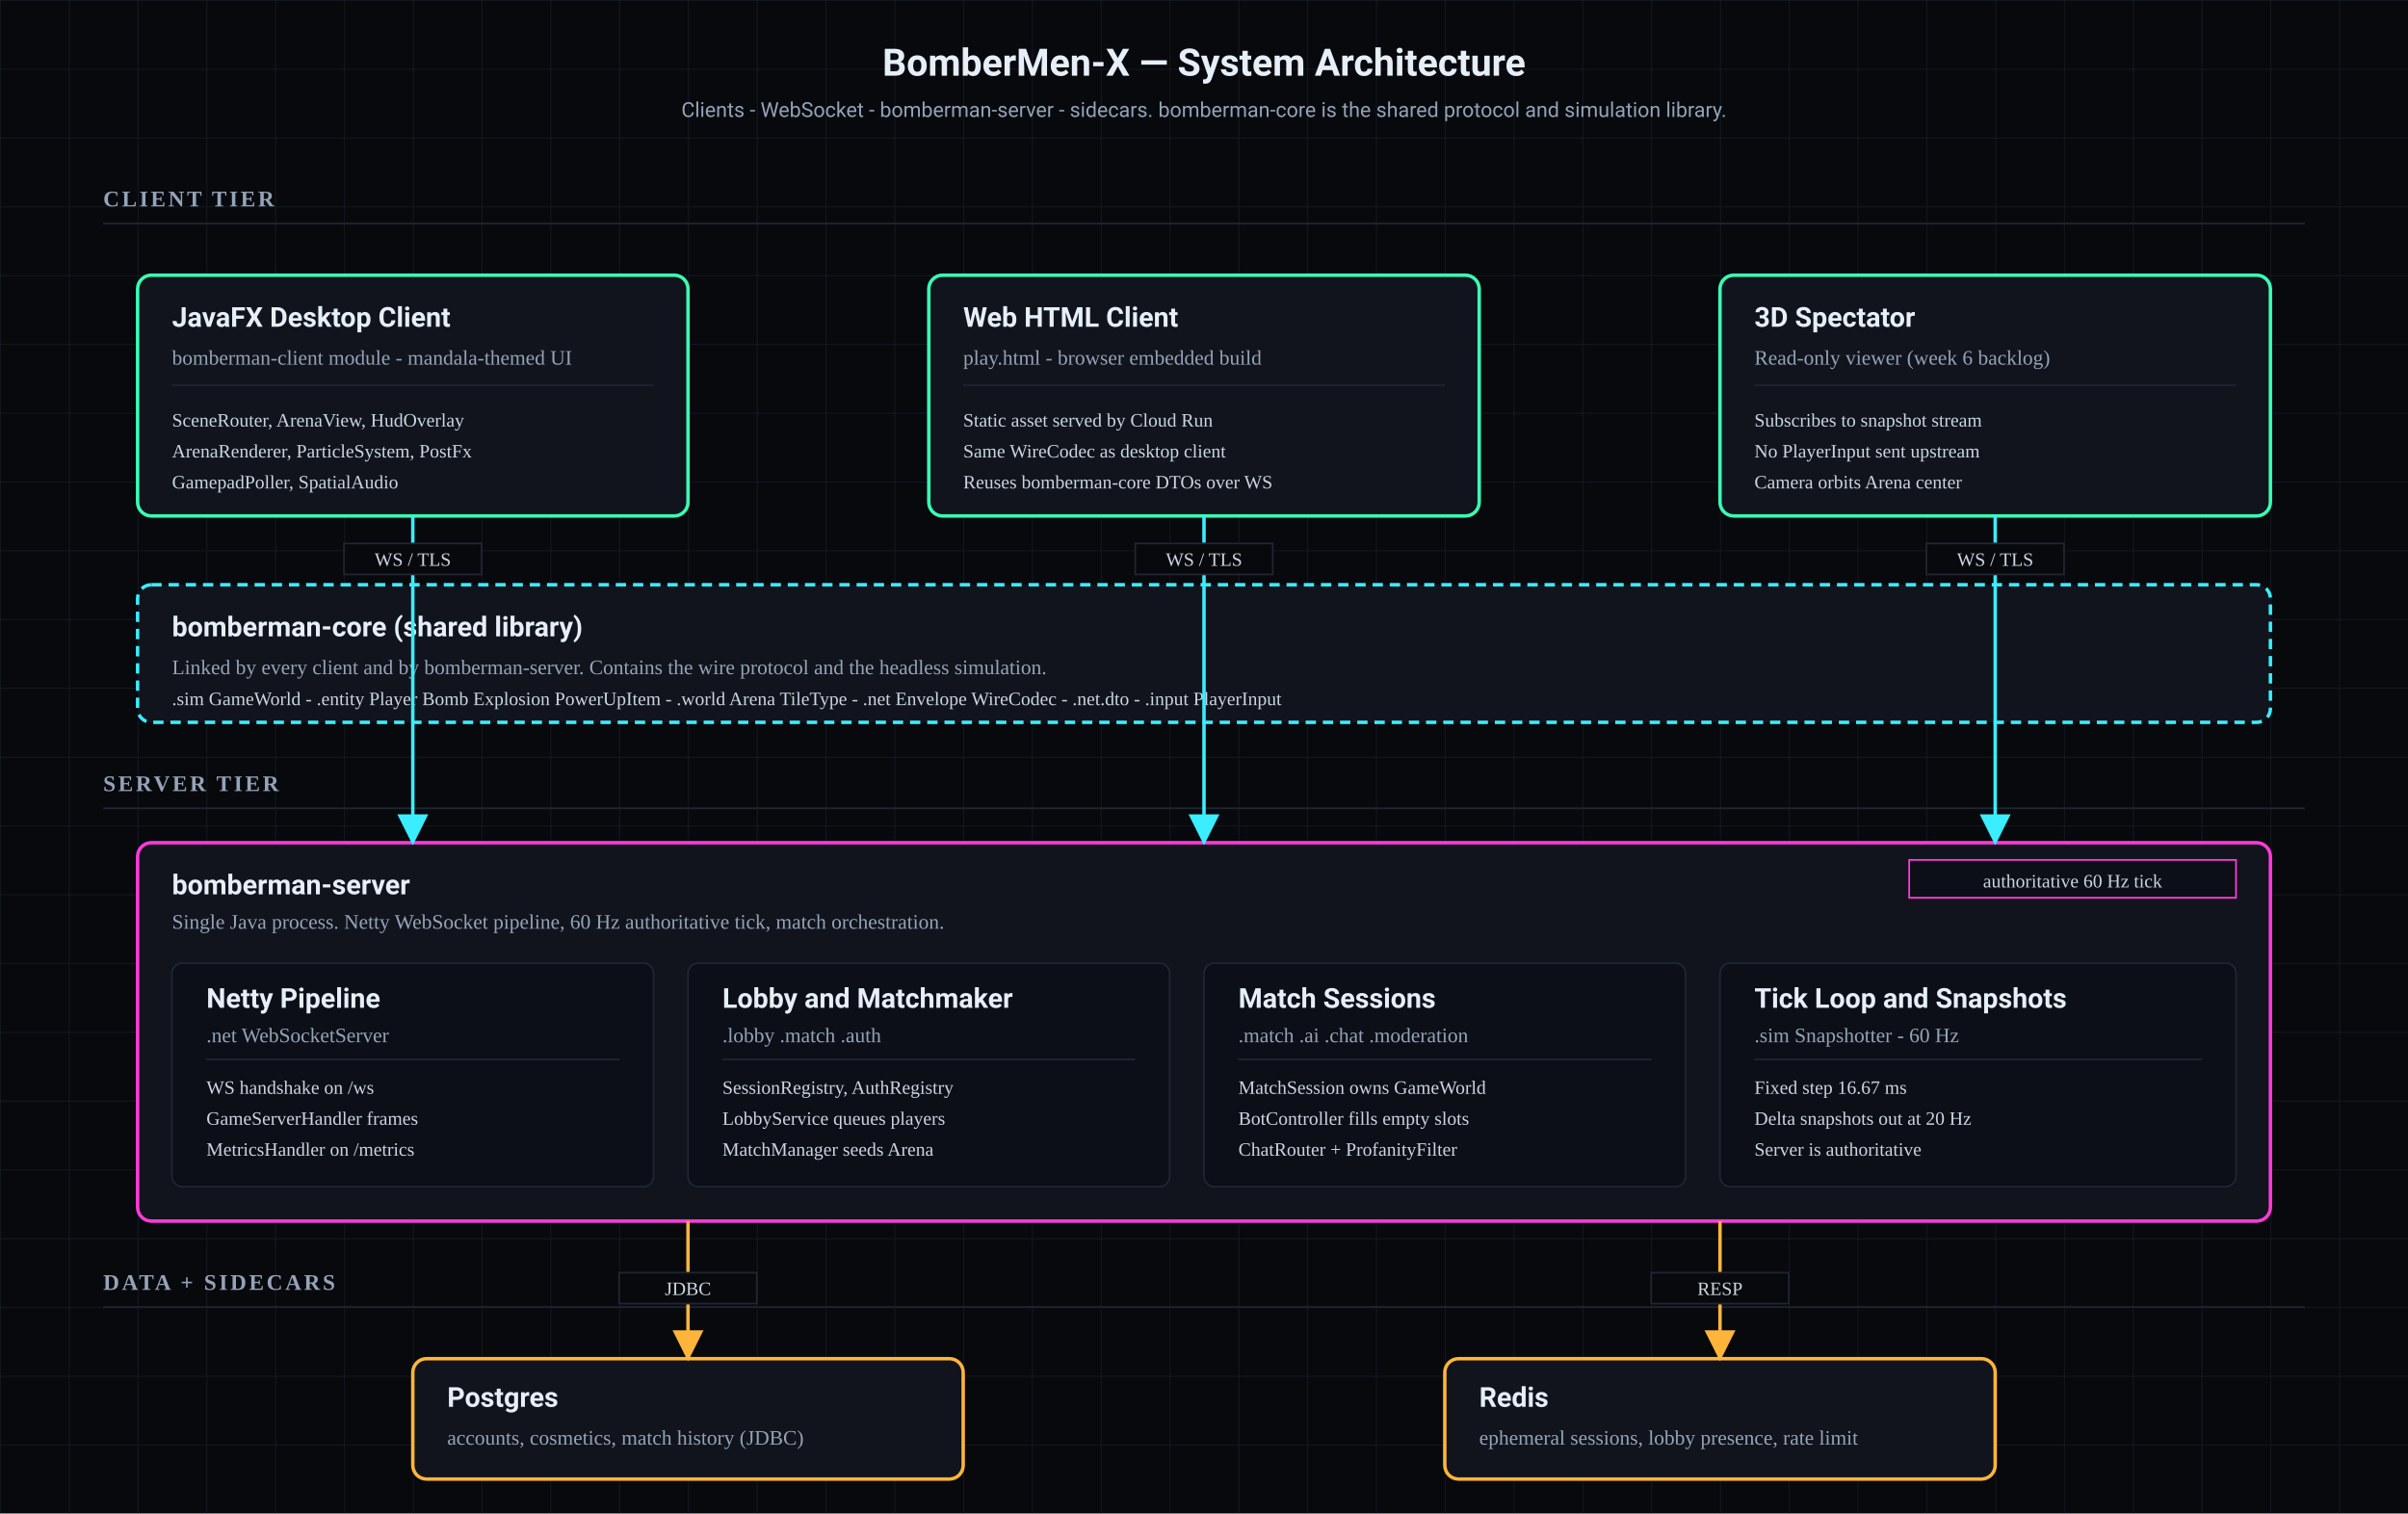
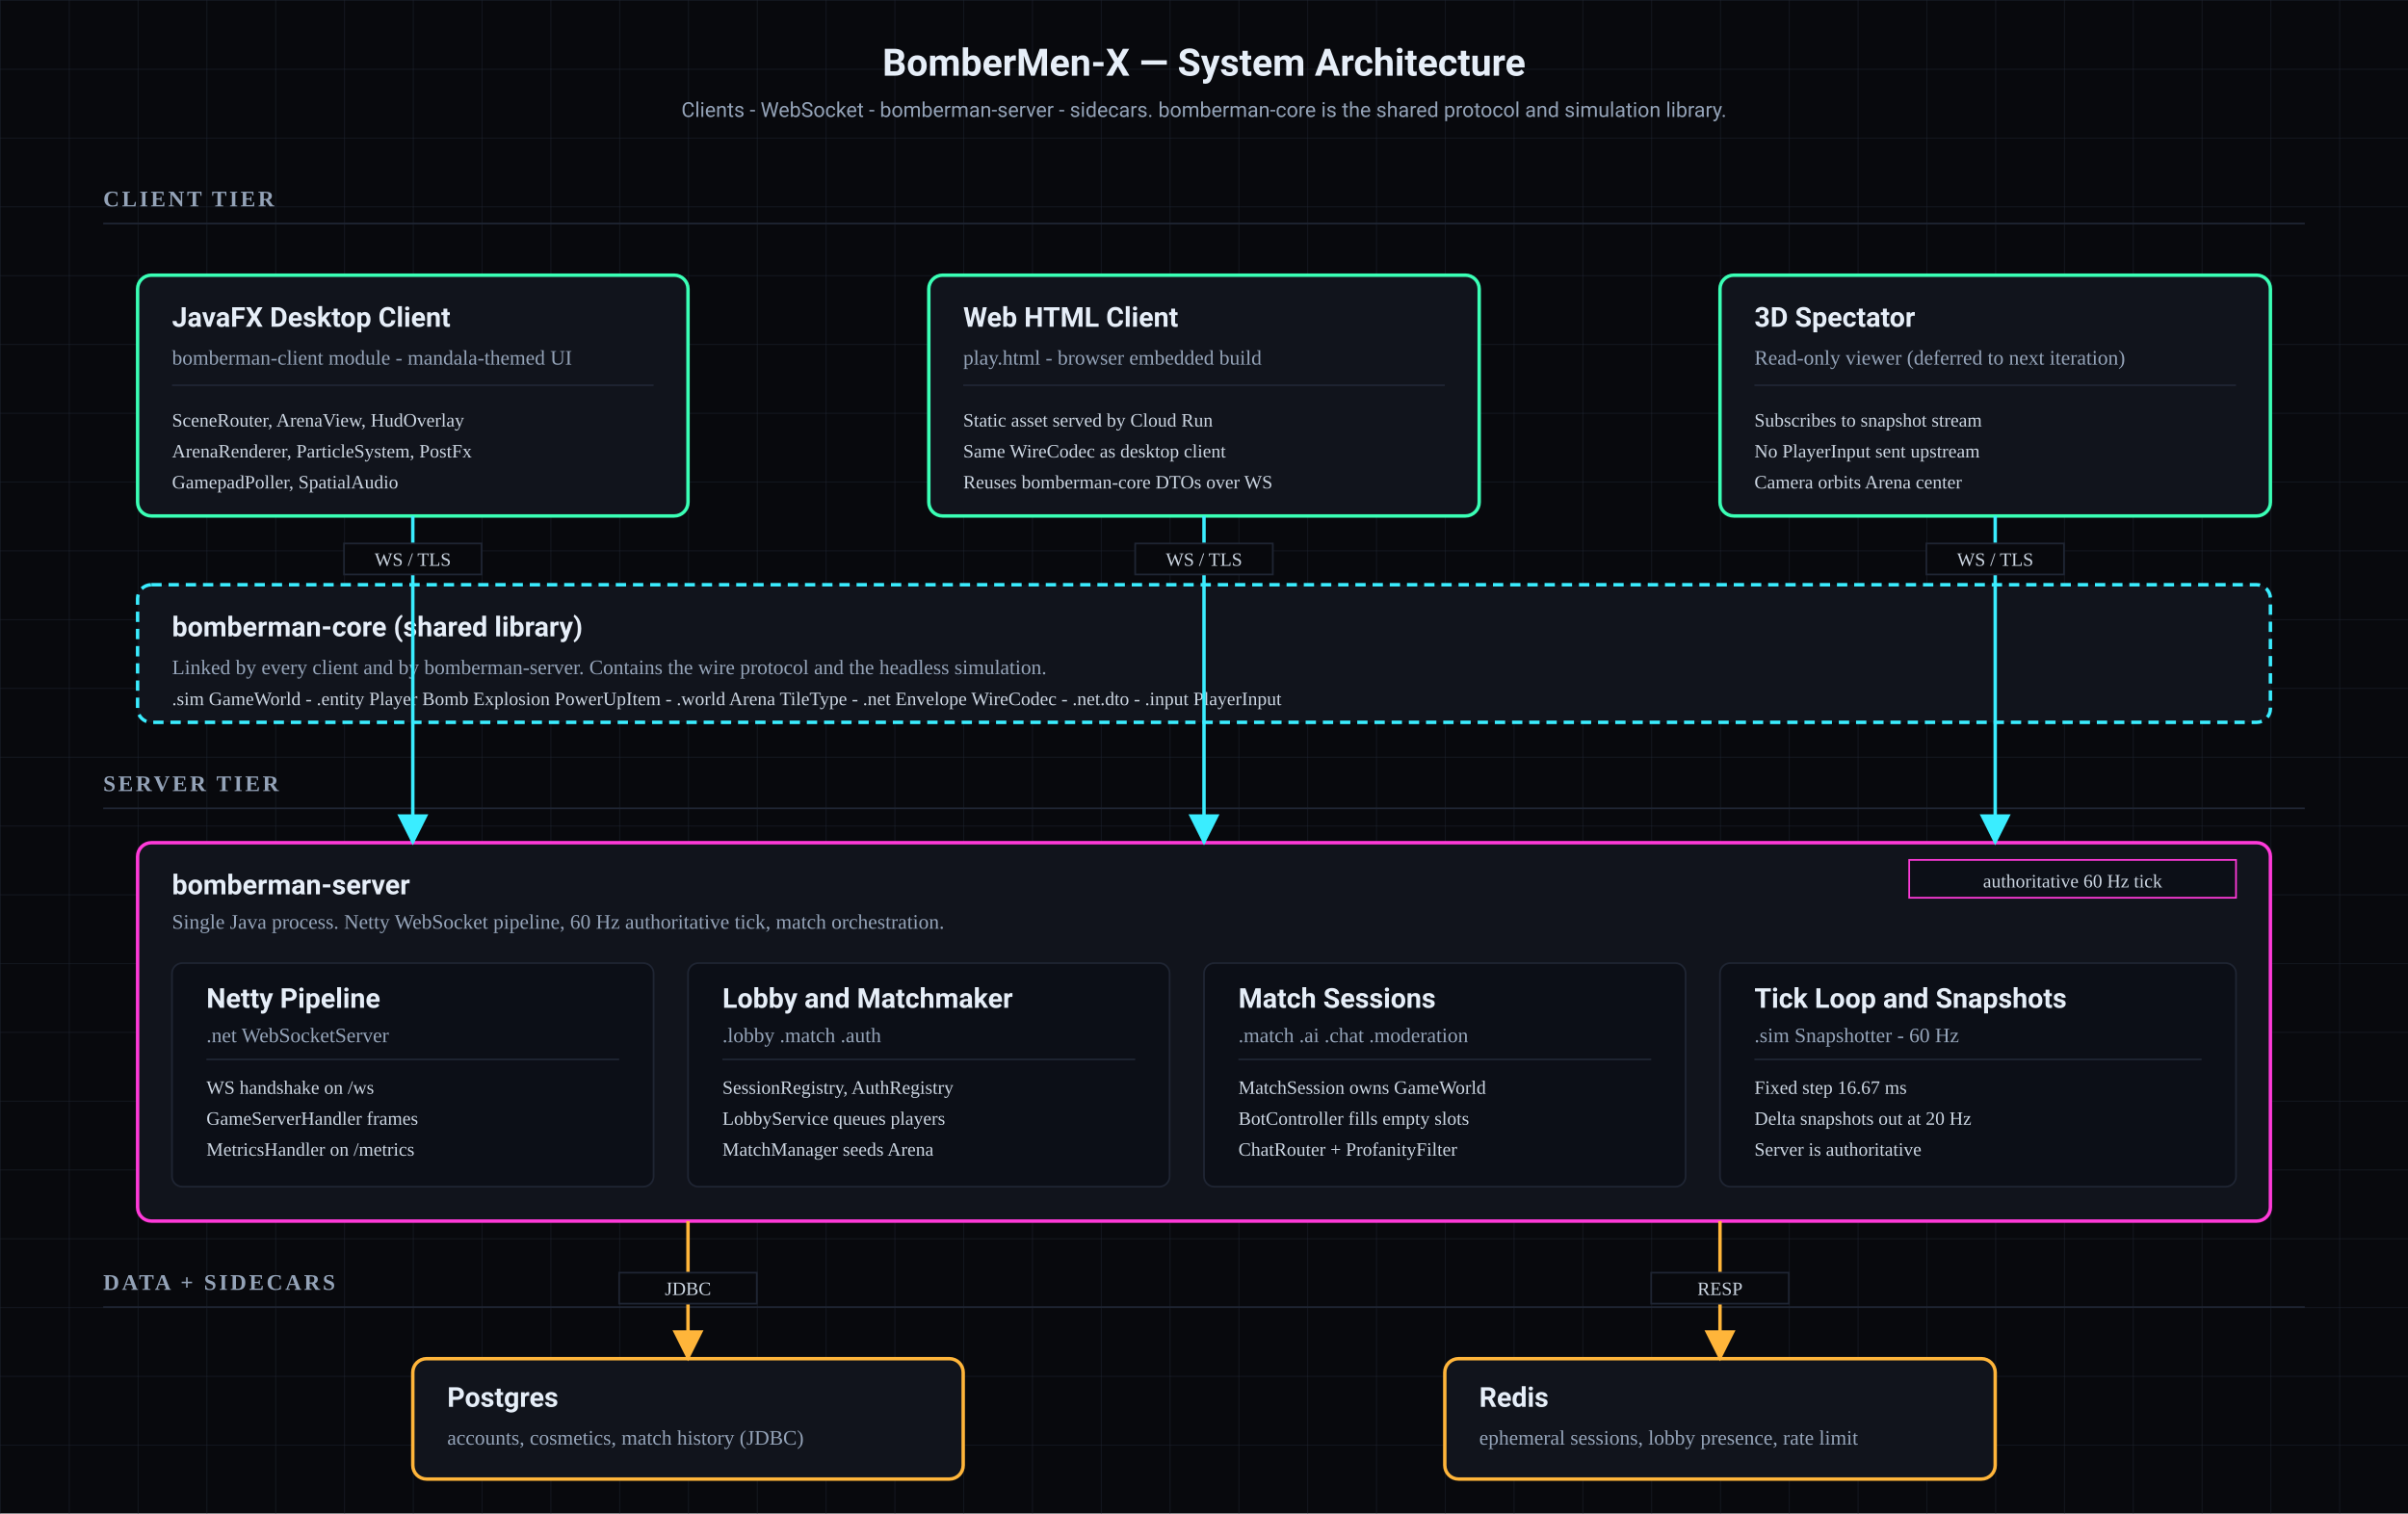
<svg xmlns="http://www.w3.org/2000/svg" viewBox="0 0 1400 880" preserveAspectRatio="xMidYMid meet" role="img" aria-labelledby="archTitle archDesc">
  <defs>
    <marker id="arrCyan" viewBox="0 0 12 12" refX="11" refY="6" markerWidth="9" markerHeight="9" orient="auto-start-reverse">
      <path d="M0,0 L12,6 L0,12 z" fill="#3aedff" />
    </marker>
    <marker id="arrPink" viewBox="0 0 12 12" refX="11" refY="6" markerWidth="9" markerHeight="9" orient="auto-start-reverse">
      <path d="M0,0 L12,6 L0,12 z" fill="#ff3ad9" />
    </marker>
    <marker id="arrAmber" viewBox="0 0 12 12" refX="11" refY="6" markerWidth="9" markerHeight="9" orient="auto-start-reverse">
      <path d="M0,0 L12,6 L0,12 z" fill="#ffb53a" />
    </marker>
    <marker id="arrGreen" viewBox="0 0 12 12" refX="11" refY="6" markerWidth="9" markerHeight="9" orient="auto-start-reverse">
      <path d="M0,0 L12,6 L0,12 z" fill="#3affb5" />
    </marker>
    <pattern id="grid" width="40" height="40" patternUnits="userSpaceOnUse">
      <path d="M40 0 L0 0 0 40" fill="none" stroke="#1f2533" stroke-width="0.5" />
    </pattern>
    <style>
      .lbl { font-family: -apple-system, "Segoe UI", Roboto, sans-serif; fill: #e6eef8; }
      .ttl { font-weight: 700; font-size: 16px; }
      .sub { font-size: 12px; fill: #94a3b8; }
      .tag { font-size: 11px; fill: #94a3b8; }
      .grp { font-weight: 700; font-size: 13px; letter-spacing: 1.5px; fill: #94a3b8; }
      .edge { font-size: 11px; fill: #cbd5e1; }
    </style>
  </defs>
  <rect width="1400" height="880" fill="#08090d" />
  <rect width="1400" height="880" fill="url(#grid)" />
  <text x="700" y="44" class="lbl" font-size="22" font-weight="700" text-anchor="middle">BomberMen-X — System Architecture</text>
  <text x="700" y="68" class="lbl sub" text-anchor="middle">Clients - WebSocket - bomberman-server - sidecars. bomberman-core is the shared protocol and simulation library.</text>
  <text x="60" y="120" class="grp">CLIENT TIER</text>
  <line x1="60" y1="130" x2="1340" y2="130" stroke="#1f2533" stroke-width="1" />
  <g>
    <rect x="80" y="160" width="320" height="140" rx="8" fill="#11141c" stroke="#3affb5" stroke-width="2" />
    <text x="100" y="190" class="lbl ttl" fill="#3affb5">JavaFX Desktop Client</text>
    <text x="100" y="212" class="sub">bomberman-client module - mandala-themed UI</text>
    <line x1="100" y1="224" x2="380" y2="224" stroke="#1f2533" />
    <text x="100" y="248" class="edge">SceneRouter, ArenaView, HudOverlay</text>
    <text x="100" y="266" class="edge">ArenaRenderer, ParticleSystem, PostFx</text>
    <text x="100" y="284" class="edge">GamepadPoller, SpatialAudio</text>
  </g>
  <g>
    <rect x="540" y="160" width="320" height="140" rx="8" fill="#11141c" stroke="#3affb5" stroke-width="2" />
    <text x="560" y="190" class="lbl ttl" fill="#3affb5">Web HTML Client</text>
    <text x="560" y="212" class="sub">play.html - browser embedded build</text>
    <line x1="560" y1="224" x2="840" y2="224" stroke="#1f2533" />
    <text x="560" y="248" class="edge">Static asset served by Cloud Run</text>
    <text x="560" y="266" class="edge">Same WireCodec as desktop client</text>
    <text x="560" y="284" class="edge">Reuses bomberman-core DTOs over WS</text>
  </g>
  <g>
    <rect x="1000" y="160" width="320" height="140" rx="8" fill="#11141c" stroke="#3affb5" stroke-width="2" />
    <text x="1020" y="190" class="lbl ttl" fill="#3affb5">3D Spectator</text>
-     <text x="1020" y="212" class="sub">Read-only viewer (week 6 backlog)</text>
+     <text x="1020" y="212" class="sub">Read-only viewer (deferred to next iteration)</text>
    <line x1="1020" y1="224" x2="1300" y2="224" stroke="#1f2533" />
    <text x="1020" y="248" class="edge">Subscribes to snapshot stream</text>
    <text x="1020" y="266" class="edge">No PlayerInput sent upstream</text>
    <text x="1020" y="284" class="edge">Camera orbits Arena center</text>
  </g>
  <g>
    <rect x="80" y="340" width="1240" height="80" rx="8" fill="#11141c" stroke="#3aedff" stroke-width="2" stroke-dasharray="6 4" />
    <text x="100" y="370" class="lbl ttl" fill="#3aedff">bomberman-core (shared library)</text>
    <text x="100" y="392" class="sub">Linked by every client and by bomberman-server. Contains the wire protocol and the headless simulation.</text>
    <text x="100" y="410" class="edge">.sim GameWorld - .entity Player Bomb Explosion PowerUpItem - .world Arena TileType - .net Envelope WireCodec - .net.dto - .input PlayerInput</text>
  </g>
  <text x="60" y="460" class="grp">SERVER TIER</text>
  <line x1="60" y1="470" x2="1340" y2="470" stroke="#1f2533" stroke-width="1" />
  <g>
    <rect x="80" y="490" width="1240" height="220" rx="8" fill="#11141c" stroke="#ff3ad9" stroke-width="2" />
    <text x="100" y="520" class="lbl ttl" fill="#ff3ad9">bomberman-server</text>
    <text x="100" y="540" class="sub">Single Java process. Netty WebSocket pipeline, 60 Hz authoritative tick, match orchestration.</text>
    <g>
      <rect x="100" y="560" width="280" height="130" rx="6" fill="#0c0f17" stroke="#1f2533" />
      <text x="120" y="586" class="lbl ttl" font-size="14">Netty Pipeline</text>
      <text x="120" y="606" class="sub">.net WebSocketServer</text>
      <line x1="120" y1="616" x2="360" y2="616" stroke="#1f2533" />
      <text x="120" y="636" class="edge">WS handshake on /ws</text>
      <text x="120" y="654" class="edge">GameServerHandler frames</text>
      <text x="120" y="672" class="edge">MetricsHandler on /metrics</text>
    </g>
    <g>
      <rect x="400" y="560" width="280" height="130" rx="6" fill="#0c0f17" stroke="#1f2533" />
      <text x="420" y="586" class="lbl ttl" font-size="14">Lobby and Matchmaker</text>
      <text x="420" y="606" class="sub">.lobby .match .auth</text>
      <line x1="420" y1="616" x2="660" y2="616" stroke="#1f2533" />
      <text x="420" y="636" class="edge">SessionRegistry, AuthRegistry</text>
      <text x="420" y="654" class="edge">LobbyService queues players</text>
      <text x="420" y="672" class="edge">MatchManager seeds Arena</text>
    </g>
    <g>
      <rect x="700" y="560" width="280" height="130" rx="6" fill="#0c0f17" stroke="#1f2533" />
      <text x="720" y="586" class="lbl ttl" font-size="14">Match Sessions</text>
      <text x="720" y="606" class="sub">.match .ai .chat .moderation</text>
      <line x1="720" y1="616" x2="960" y2="616" stroke="#1f2533" />
      <text x="720" y="636" class="edge">MatchSession owns GameWorld</text>
      <text x="720" y="654" class="edge">BotController fills empty slots</text>
      <text x="720" y="672" class="edge">ChatRouter + ProfanityFilter</text>
    </g>
    <g>
      <rect x="1000" y="560" width="300" height="130" rx="6" fill="#0c0f17" stroke="#1f2533" />
      <text x="1020" y="586" class="lbl ttl" font-size="14">Tick Loop and Snapshots</text>
      <text x="1020" y="606" class="sub">.sim Snapshotter - 60 Hz</text>
      <line x1="1020" y1="616" x2="1280" y2="616" stroke="#1f2533" />
      <text x="1020" y="636" class="edge">Fixed step 16.67 ms</text>
      <text x="1020" y="654" class="edge">Delta snapshots out at 20 Hz</text>
      <text x="1020" y="672" class="edge">Server is authoritative</text>
    </g>
  </g>
  <text x="60" y="750" class="grp">DATA + SIDECARS</text>
  <line x1="60" y1="760" x2="1340" y2="760" stroke="#1f2533" stroke-width="1" />
  <g>
    <rect x="240" y="790" width="320" height="70" rx="8" fill="#11141c" stroke="#ffb53a" stroke-width="2" />
    <text x="260" y="818" class="lbl ttl" fill="#ffb53a">Postgres</text>
    <text x="260" y="840" class="sub">accounts, cosmetics, match history (JDBC)</text>
  </g>
  <g>
    <rect x="840" y="790" width="320" height="70" rx="8" fill="#11141c" stroke="#ffb53a" stroke-width="2" />
    <text x="860" y="818" class="lbl ttl" fill="#ffb53a">Redis</text>
    <text x="860" y="840" class="sub">ephemeral sessions, lobby presence, rate limit</text>
  </g>
  <path d="M 240 300 L 240 490" fill="none" stroke="#3aedff" stroke-width="2" marker-end="url(#arrCyan)" />
  <path d="M 700 300 L 700 490" fill="none" stroke="#3aedff" stroke-width="2" marker-end="url(#arrCyan)" />
  <path d="M 1160 300 L 1160 490" fill="none" stroke="#3aedff" stroke-width="2" marker-end="url(#arrCyan)" />
  <rect x="200" y="316" width="80" height="18" fill="#08090d" stroke="#1f2533" />
  <text x="240" y="329" class="edge" text-anchor="middle">WS / TLS</text>
  <rect x="660" y="316" width="80" height="18" fill="#08090d" stroke="#1f2533" />
  <text x="700" y="329" class="edge" text-anchor="middle">WS / TLS</text>
  <rect x="1120" y="316" width="80" height="18" fill="#08090d" stroke="#1f2533" />
  <text x="1160" y="329" class="edge" text-anchor="middle">WS / TLS</text>
  <path d="M 400 710 L 400 790" fill="none" stroke="#ffb53a" stroke-width="2" marker-end="url(#arrAmber)" />
  <path d="M 1000 710 L 1000 790" fill="none" stroke="#ffb53a" stroke-width="2" marker-end="url(#arrAmber)" />
  <rect x="360" y="740" width="80" height="18" fill="#08090d" stroke="#1f2533" />
  <text x="400" y="753" class="edge" text-anchor="middle">JDBC</text>
  <rect x="960" y="740" width="80" height="18" fill="#08090d" stroke="#1f2533" />
  <text x="1000" y="753" class="edge" text-anchor="middle">RESP</text>
  <rect x="1110" y="500" width="190" height="22" fill="#0c0f17" stroke="#ff3ad9" />
  <text x="1205" y="516" class="edge" text-anchor="middle" fill="#ff3ad9">authoritative 60 Hz tick</text>
</svg>
